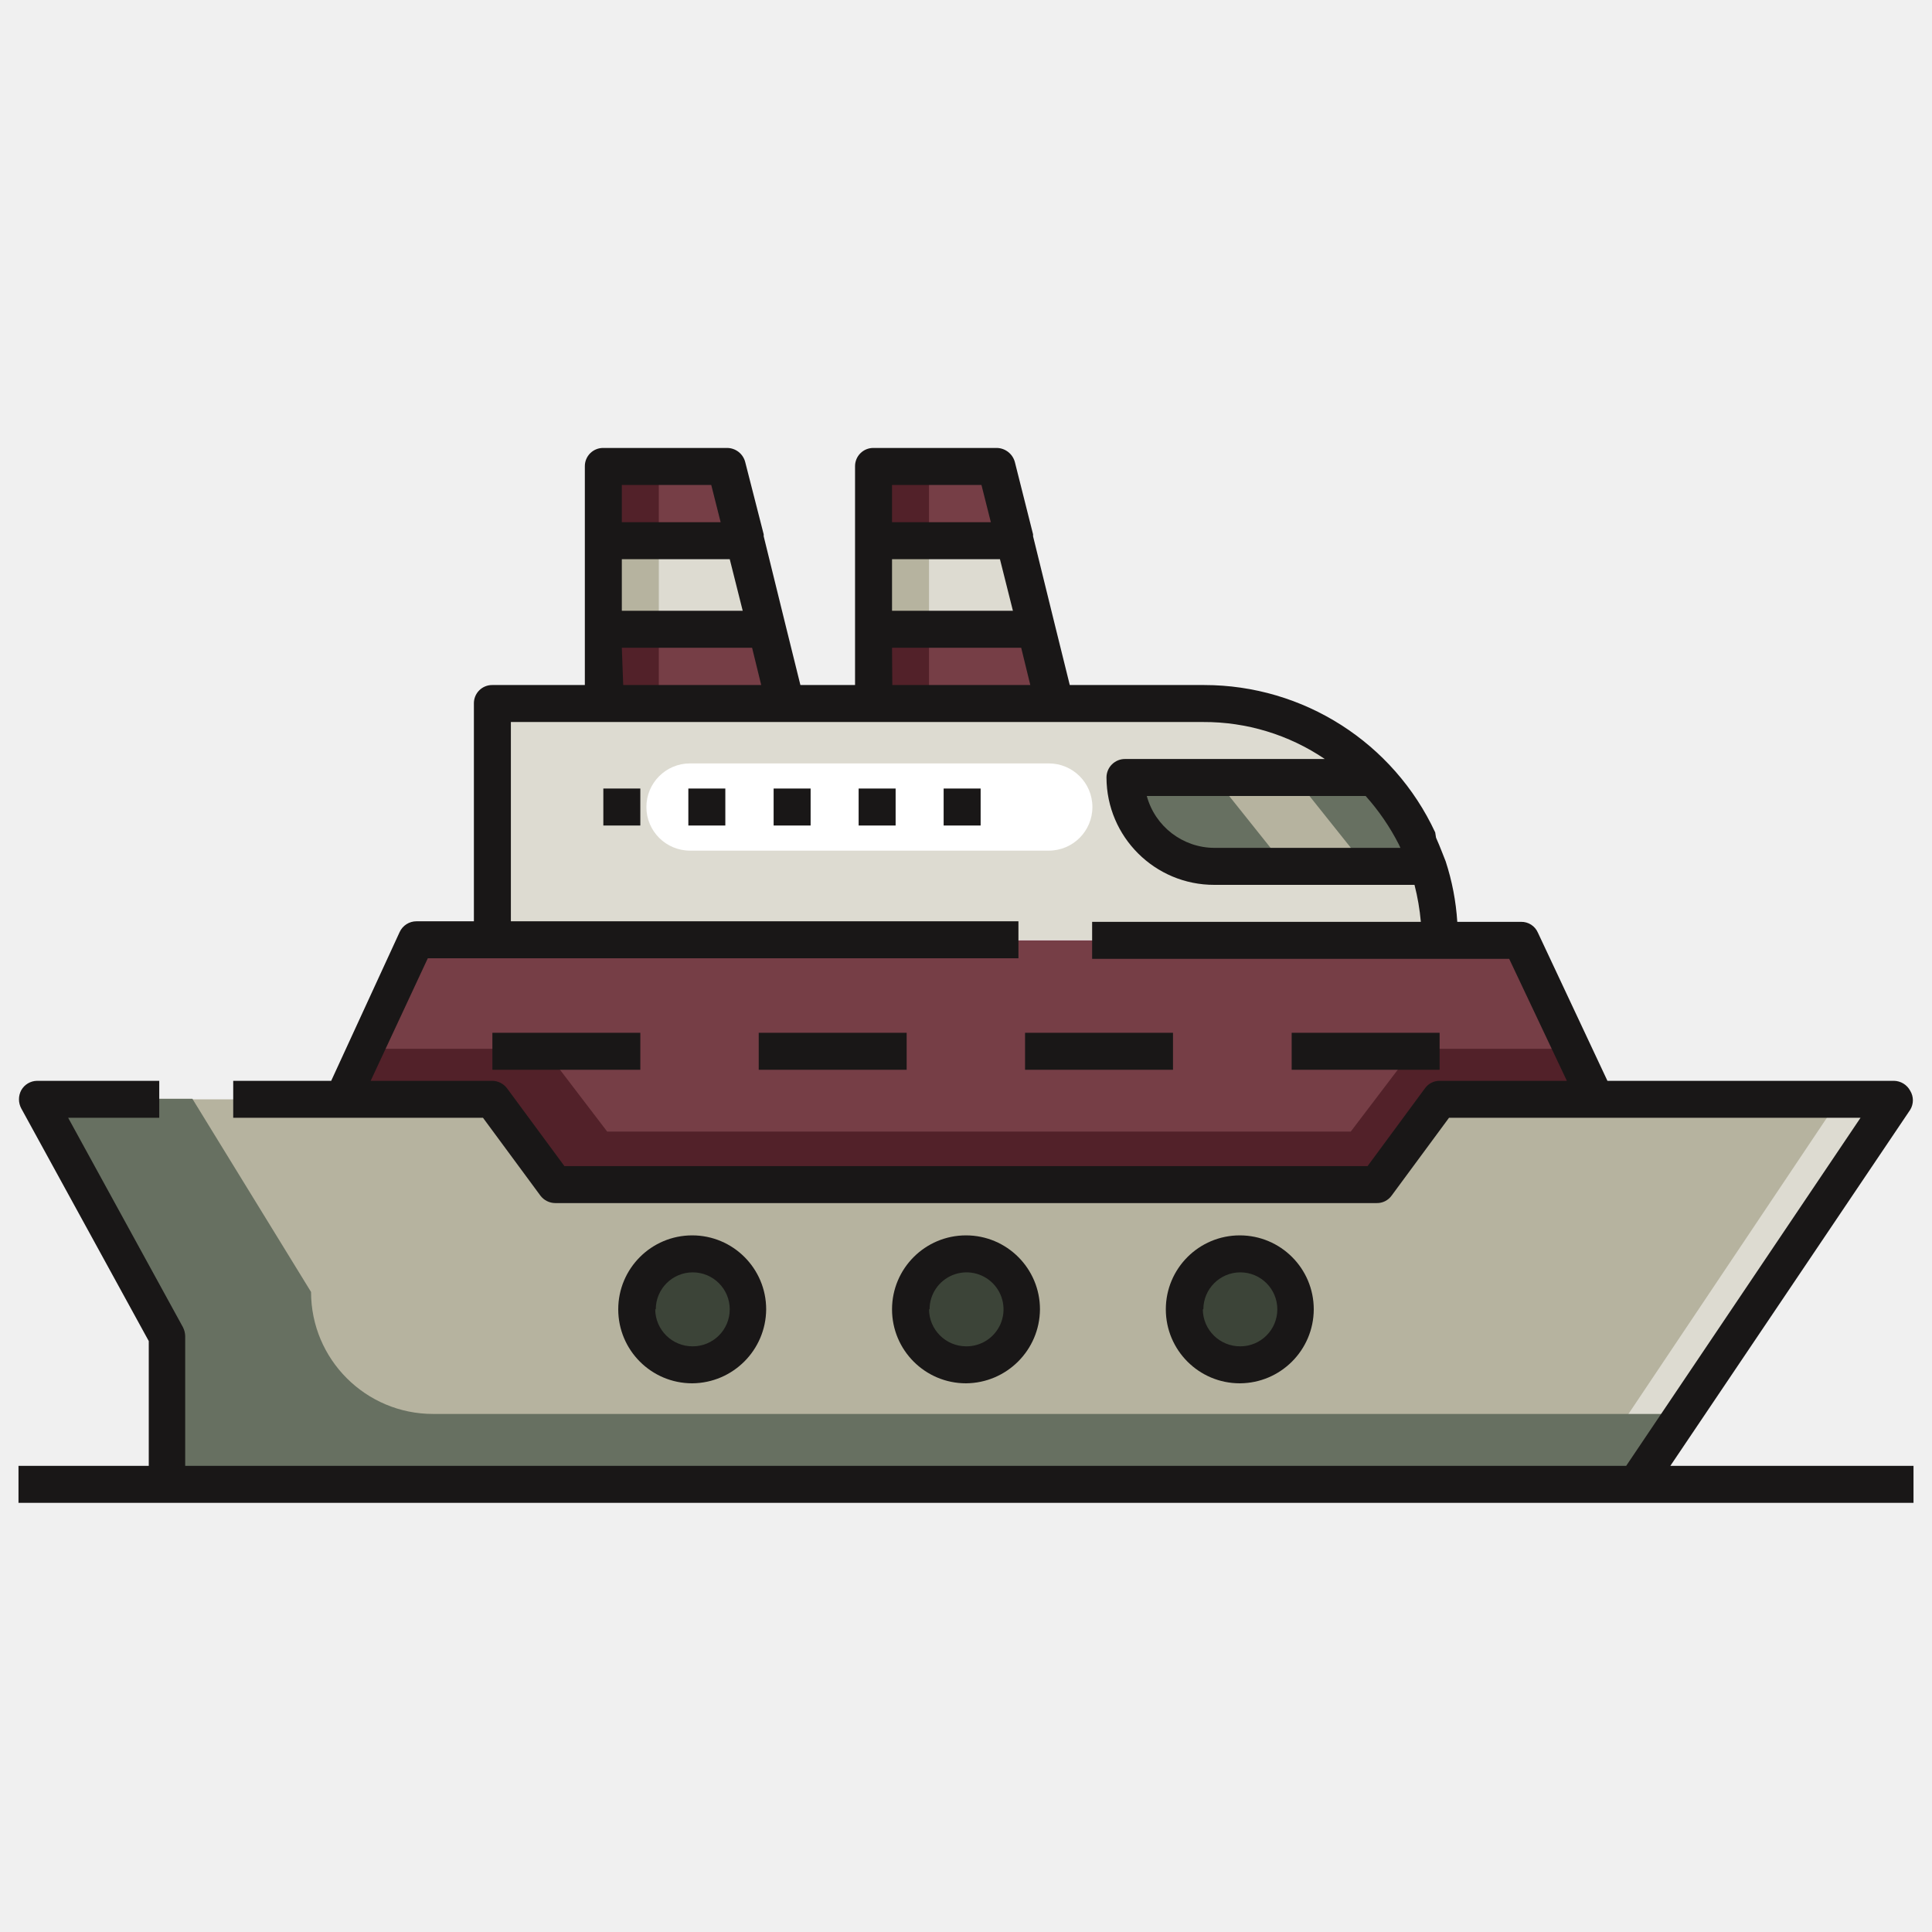
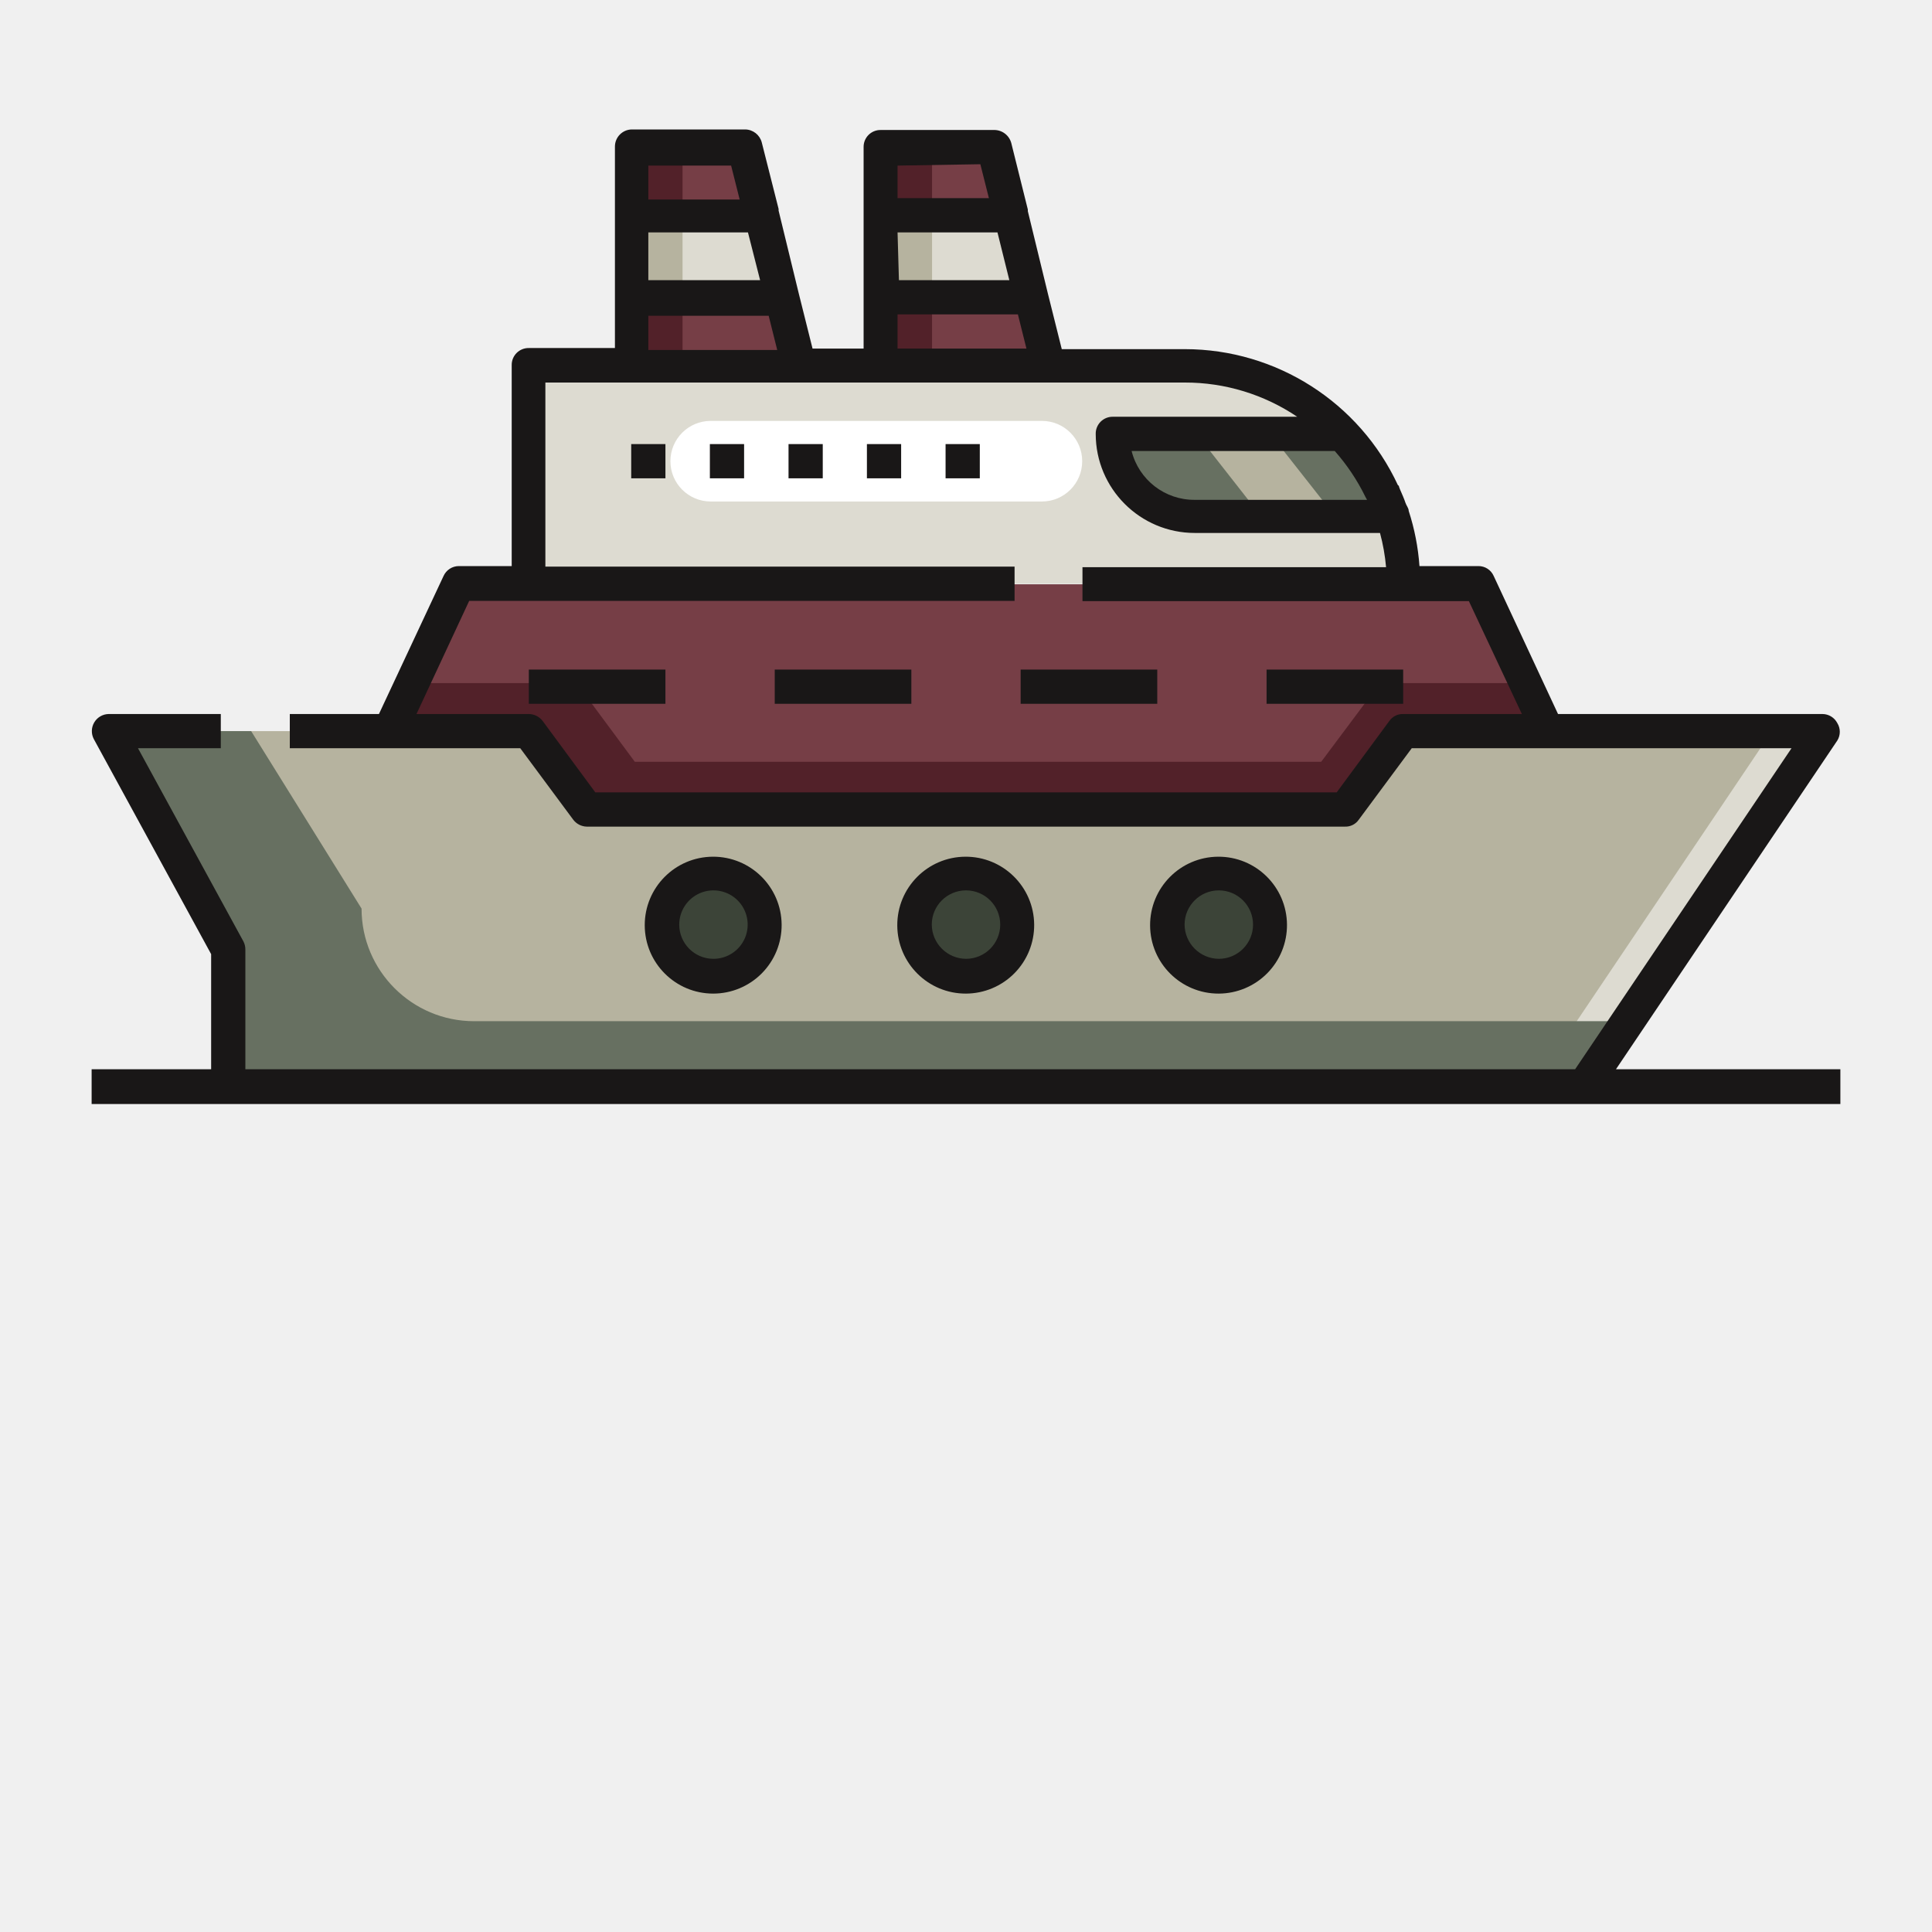
<svg xmlns="http://www.w3.org/2000/svg" width="70" height="70" viewBox="0 0 70 70">
  <defs>
    <style>
      .cls-1 {
        fill: #763e46;
      }

      .cls-2 {
        fill: #522129;
      }

      .cls-3 {
        fill: #b6b39f;
      }

      .cls-4 {
        fill: #dddbd1;
      }

      .cls-5 {
        fill: #677061;
      }

      .cls-6 {
        fill: #fff;
      }

      .cls-7 {
        fill: #3c4438;
      }

      .cls-8 {
        fill: #191717;
      }
    </style>
  </defs>
  <g id="Layer_210" data-name="Layer 210">
    <g>
-       <path class="cls-1" d="M55.11,34.07h-40l-4.15,8.85H59.27Zm0,0" />
-       <path class="cls-2" d="M48.94,41H22L19.71,38H13.25l-2.33,5H59.27l-2.33-5H51.22Zm0,0" />
-       <path class="cls-3" d="M52.16,39.83l-2.28,3.09H20.12l-2.28-3.09H1.34L6,48.41v5.37H59.27l9.39-14Zm0,0" />
-       <path class="cls-4" d="M66.64,39.83l-9.38,14h2l9.39-14Zm0,0" />
-       <path class="cls-5" d="M11.27,46.81l-4.3-7H1.34L6,48.41v5.37H59.27L61,51.23H15.69a4.42,4.42,0,0,1-4.42-4.42Zm0,0" />
-       <path class="cls-4" d="M43.59,25.49H17.84v8.56H52.16a8.56,8.56,0,0,0-8.57-8.56Zm0,0" />
-       <path class="cls-6" d="M38,30.82H25a1.58,1.58,0,0,1,0-3.16H38a1.58,1.58,0,1,1,0,3.16Zm0,0" />
-       <path class="cls-1" d="M28.44,25.49H21.86V16.9H26.3Zm0,0" />
-       <rect class="cls-2" x="21.86" y="16.9" width="2.01" height="8.58" />
-       <path class="cls-1" d="M38.23,25.49H31.65V16.9h4.44Zm0,0" />
-       <rect class="cls-2" x="31.65" y="16.9" width="2.01" height="8.58" />
-       <path class="cls-4" d="M21.86,22.8h5.9L27,19.59H21.86Zm0,0" />
-       <rect class="cls-3" x="21.86" y="19.59" width="2.01" height="3.22" />
-       <path class="cls-4" d="M31.65,22.8h5.9l-.78-3.21H31.65Zm0,0" />
-       <path class="cls-5" d="M49.78,28.17h-9A3.21,3.21,0,0,0,44,31.39h7.77a8.73,8.73,0,0,0-2-3.22Zm0,0" />
-       <path class="cls-7" d="M27.09,47.44a2,2,0,1,1-2-2,2,2,0,0,1,2,2Zm0,0" />
-       <path class="cls-7" d="M37,47.44a2,2,0,1,1-2-2,2,2,0,0,1,2,2Zm0,0" />
-       <path class="cls-7" d="M46.93,47.44a2,2,0,1,1-2-2,2,2,0,0,1,2,2Zm0,0" />
-       <rect class="cls-3" x="31.65" y="19.59" width="2.01" height="3.22" />
-       <path class="cls-3" d="M49.48,31.39H46.57L44,28.17h2.91Zm0,0" />
+       <path class="cls-1" d="M53.56,21.17H16.61l-3.83,8.16H57.4Zm0,0" />
+       <path class="cls-2" d="M47.87,27.6H23l-2.11-2.85h-6l-2.15,4.58H57.4l-2.16-4.58H50Zm0,0" />
+       <path class="cls-3" d="M50.84,26.49l-2.11,2.84H21.26l-2.1-2.84H3.94l4.33,7.92v5H57.4l8.66-12.87Zm0,0" />
+       <path class="cls-4" d="M64.2,26.49,55.54,39.36H57.4l8.66-12.87Zm0,0" />
+       <path class="cls-5" d="M13.1,32.92l-4-6.43H3.94l4.33,7.92v5H57.4L59,37H17.18a4.08,4.08,0,0,1-4.08-4.08Zm0,0" />
+       <path class="cls-4" d="M42.93,13.25H19.16v7.9H50.84a7.91,7.91,0,0,0-7.91-7.9Zm0,0" />
+       <path class="cls-6" d="M37.75,18.17h-12a1.46,1.46,0,1,1,0-2.92h12a1.46,1.46,0,1,1,0,2.92Zm0,0" />
+       <path class="cls-1" d="M29,13.25H22.87V5.33H27Zm0,0" />
+       <rect class="cls-2" x="22.87" y="5.33" width="1.86" height="7.92" />
+       <path class="cls-1" d="M38,13.25H31.91V5.33H36Zm0,0" />
+       <rect class="cls-2" x="31.91" y="5.33" width="1.86" height="7.92" />
+       <path class="cls-4" d="M22.87,10.77h5.45l-.72-3H22.87Zm0,0" />
+       <rect class="cls-3" x="22.87" y="7.8" width="1.86" height="2.97" />
+       <path class="cls-4" d="M31.91,10.77h5.44l-.72-3H31.91Zm0,0" />
+       <path class="cls-5" d="M48.64,15.72H40.32a3,3,0,0,0,3,3h7.16a8.15,8.15,0,0,0-1.81-3Zm0,0" />
+       <path class="cls-7" d="M27.7,33.5a1.86,1.86,0,1,1-1.86-1.85A1.86,1.86,0,0,1,27.7,33.5Zm0,0" />
+       <path class="cls-7" d="M36.86,33.5A1.86,1.86,0,1,1,35,31.65a1.86,1.86,0,0,1,1.86,1.85Zm0,0" />
+       <path class="cls-7" d="M46,33.5a1.86,1.86,0,1,1-1.85-1.85A1.85,1.85,0,0,1,46,33.5Zm0,0" />
+       <rect class="cls-3" x="31.91" y="7.8" width="1.86" height="2.97" />
+       <path class="cls-3" d="M48.36,18.69H45.68l-2.35-3H46Zm0,0" />
      <g>
-         <path class="cls-8" d="M69.21,40.21a.66.66,0,0,0,0-.69.68.68,0,0,0-.59-.36H58.24l-2.52-5.37a.65.65,0,0,0-.61-.39H52.8a8.85,8.85,0,0,0-.42-2.19v0l-.13-.33c-.07-.18-.14-.35-.22-.53L52,30.16a9.23,9.23,0,0,0-8.37-5.34H38.76l-.54-2.18h0l-.79-3.21,0-.07-.66-2.62a.69.69,0,0,0-.65-.51H31.65a.66.66,0,0,0-.67.67v7.92H29l-.54-2.18-.79-3.21,0-.07L27,16.74a.68.68,0,0,0-.65-.51H21.86a.66.66,0,0,0-.67.67v7.92H17.84a.66.66,0,0,0-.67.67v7.89H15.09a.67.67,0,0,0-.61.39L12,39.16H8.45V40.5H17.5l2.08,2.82a.68.68,0,0,0,.54.27H49.88a.65.65,0,0,0,.54-.27L52.5,40.5H67.41L58.92,53.11H6.71v-4.7a.76.76,0,0,0-.08-.32L2.47,40.5h3.3V39.16H1.34a.67.67,0,0,0-.57.34.7.7,0,0,0,0,.66l4.62,8.43v4.52H.67v1.34H69.33V53.11H60.52ZM49.48,28.84a8.26,8.26,0,0,1,1.2,1.75l.06.13H44a2.55,2.55,0,0,1-2.45-1.88ZM32.32,20.26h3.91l.47,1.87H32.32Zm3.24-2.69.34,1.35H32.32V17.57Zm-3.24,5.9H37l.33,1.35h-5Zm-5.41-1.34H22.53V20.26h3.91l.47,1.87Zm-1.14-4.56.34,1.35H22.53V17.57Zm-3.24,5.9h4.72l.33,1.35h-5ZM52.16,39.16a.65.65,0,0,0-.53.27l-2.08,2.82H20.45l-2.08-2.82a.68.68,0,0,0-.53-.27H13.43l2.07-4.44H36.9V33.38H18.51V26.16H43.59A7.8,7.8,0,0,1,48,27.5H40.77a.67.67,0,0,0-.68.67A3.9,3.9,0,0,0,44,32.06h7.25a8.33,8.33,0,0,1,.23,1.34H39.57v1.34H54.68l2.09,4.42Z" />
-         <rect class="cls-8" x="17.84" y="37.42" width="5.36" height="1.34" />
-         <rect class="cls-8" x="27.49" y="37.42" width="5.36" height="1.34" />
-         <rect class="cls-8" x="37.14" y="37.42" width="5.36" height="1.34" />
-         <rect class="cls-8" x="46.8" y="37.42" width="5.36" height="1.34" />
-         <path class="cls-8" d="M27.76,47.44a2.68,2.68,0,1,0-2.68,2.68A2.7,2.7,0,0,0,27.76,47.44Zm-4,0a1.34,1.34,0,1,1,1.34,1.34A1.35,1.35,0,0,1,23.74,47.44Z" />
-         <path class="cls-8" d="M37.68,47.44A2.68,2.68,0,1,0,35,50.12,2.7,2.7,0,0,0,37.68,47.44Zm-4,0A1.34,1.34,0,1,1,35,48.78,1.35,1.35,0,0,1,33.66,47.44Z" />
-         <path class="cls-8" d="M47.6,47.44a2.68,2.68,0,1,0-2.68,2.68A2.69,2.69,0,0,0,47.6,47.44Zm-4,0a1.34,1.34,0,1,1,1.34,1.34A1.35,1.35,0,0,1,43.58,47.44Z" />
-         <rect class="cls-8" x="34.19" y="28.57" width="1.34" height="1.34" />
-         <rect class="cls-8" x="31.11" y="28.57" width="1.34" height="1.34" />
-         <rect class="cls-8" x="28.03" y="28.57" width="1.34" height="1.34" />
-         <rect class="cls-8" x="24.94" y="28.57" width="1.34" height="1.34" />
-         <rect class="cls-8" x="21.86" y="28.57" width="1.34" height="1.34" />
+         <path class="cls-8" d="M66.57,26.83a.6.6,0,0,0,0-.63.61.61,0,0,0-.54-.33H56.45l-2.33-5a.6.6,0,0,0-.56-.36H51.43a8.4,8.4,0,0,0-.39-2v0c0-.1-.09-.2-.12-.3s-.13-.33-.2-.49,0-.09-.07-.14a8.52,8.52,0,0,0-7.72-4.93H38.47l-.5-2h0l-.73-3,0-.06-.6-2.41A.64.64,0,0,0,36,4.71H31.91a.61.61,0,0,0-.62.62v7.3H29.44l-.5-2-.73-3,0-.06-.61-2.41a.63.63,0,0,0-.6-.47h-4.1a.62.62,0,0,0-.62.62v7.3H19.16a.61.61,0,0,0-.62.62v7.28H16.62a.61.61,0,0,0-.55.36l-2.34,5H10.5v1.24h8.35l1.92,2.59a.63.63,0,0,0,.49.25H48.73a.58.58,0,0,0,.5-.25l1.92-2.59H64.91L57.07,38.74H8.89V34.41a.63.63,0,0,0-.07-.3L5,27.11H8V25.87H3.94a.62.62,0,0,0-.54.91l4.25,7.79v4.17H3.32V40H66.68V38.74H58.55ZM48.36,16.34A7.41,7.41,0,0,1,49.47,18l.06.11H43.29A2.34,2.34,0,0,1,41,16.34ZM32.52,8.42h3.62l.43,1.73h-4Zm3-2.47.31,1.23H32.52V6Zm-3,5.44h4.36l.31,1.24H32.52Zm-5-1.24H23.49V8.42H27.1l.44,1.73ZM26.49,6l.31,1.23H23.49V6Zm-3,5.44h4.36l.31,1.24H23.49ZM50.84,25.87a.59.59,0,0,0-.5.25l-1.91,2.59H21.57l-1.91-2.59a.64.64,0,0,0-.5-.25H15.09L17,21.77H36.76V20.53h-17V13.86H42.93A7.26,7.26,0,0,1,47,15.1H40.32a.61.61,0,0,0-.62.62,3.59,3.59,0,0,0,3.59,3.59H50a7.14,7.14,0,0,1,.22,1.24h-11v1.23h14l1.92,4.09Z" />
+         <rect class="cls-8" x="19.16" y="24.26" width="4.95" height="1.24" />
+         <rect class="cls-8" x="28.07" y="24.26" width="4.95" height="1.24" />
+         <rect class="cls-8" x="36.98" y="24.26" width="4.95" height="1.24" />
+         <rect class="cls-8" x="45.89" y="24.26" width="4.95" height="1.24" />
+         <path class="cls-8" d="M28.32,33.5A2.48,2.48,0,1,0,25.84,36,2.48,2.48,0,0,0,28.32,33.5Zm-3.71,0a1.24,1.24,0,1,1,1.23,1.24A1.24,1.24,0,0,1,24.61,33.5Z" />
+         <path class="cls-8" d="M37.47,33.5A2.48,2.48,0,1,0,35,36,2.48,2.48,0,0,0,37.47,33.5Zm-3.71,0A1.24,1.24,0,1,1,35,34.74,1.25,1.25,0,0,1,33.76,33.5Z" />
+         <path class="cls-8" d="M46.63,33.5A2.48,2.48,0,1,0,44.16,36,2.48,2.48,0,0,0,46.63,33.5Zm-3.71,0a1.24,1.24,0,1,1,1.24,1.24A1.25,1.25,0,0,1,42.92,33.5Z" />
+         <rect class="cls-8" x="34.26" y="16.09" width="1.24" height="1.24" />
+         <rect class="cls-8" x="31.41" y="16.09" width="1.24" height="1.24" />
+         <rect class="cls-8" x="28.57" y="16.09" width="1.24" height="1.24" />
+         <rect class="cls-8" x="25.72" y="16.09" width="1.24" height="1.24" />
+         <rect class="cls-8" x="22.87" y="16.09" width="1.24" height="1.24" />
      </g>
    </g>
  </g>
</svg>
